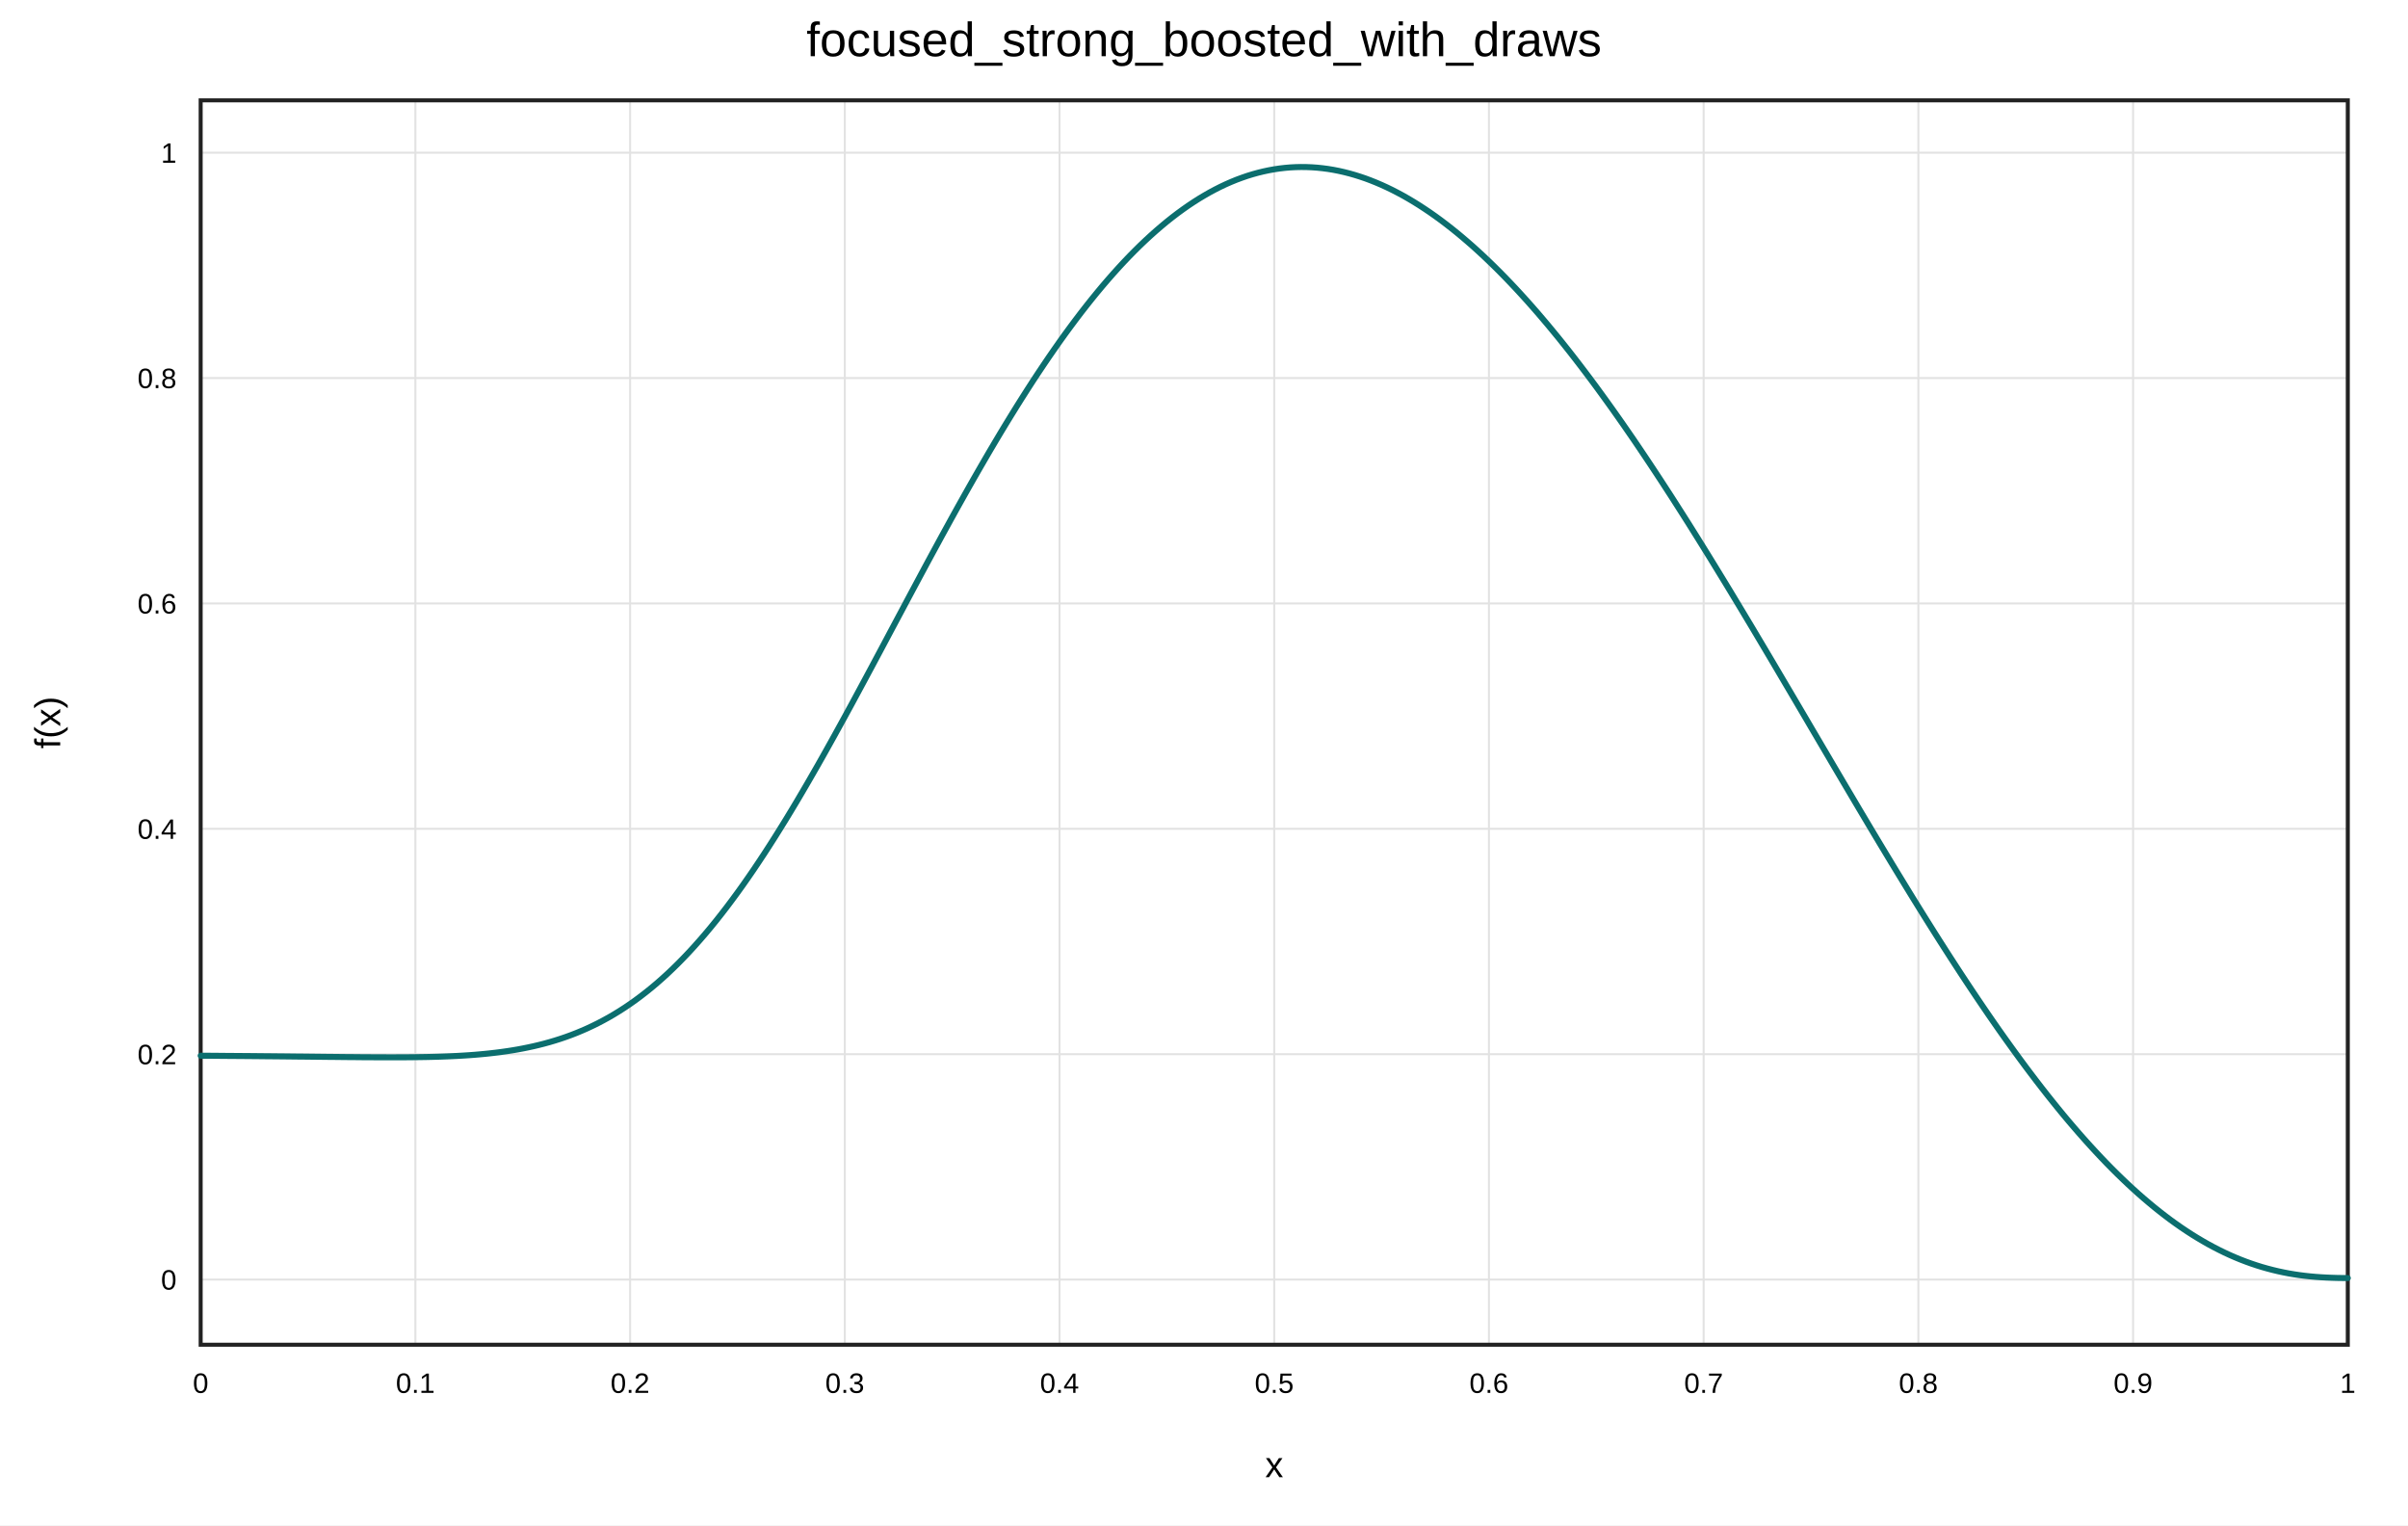
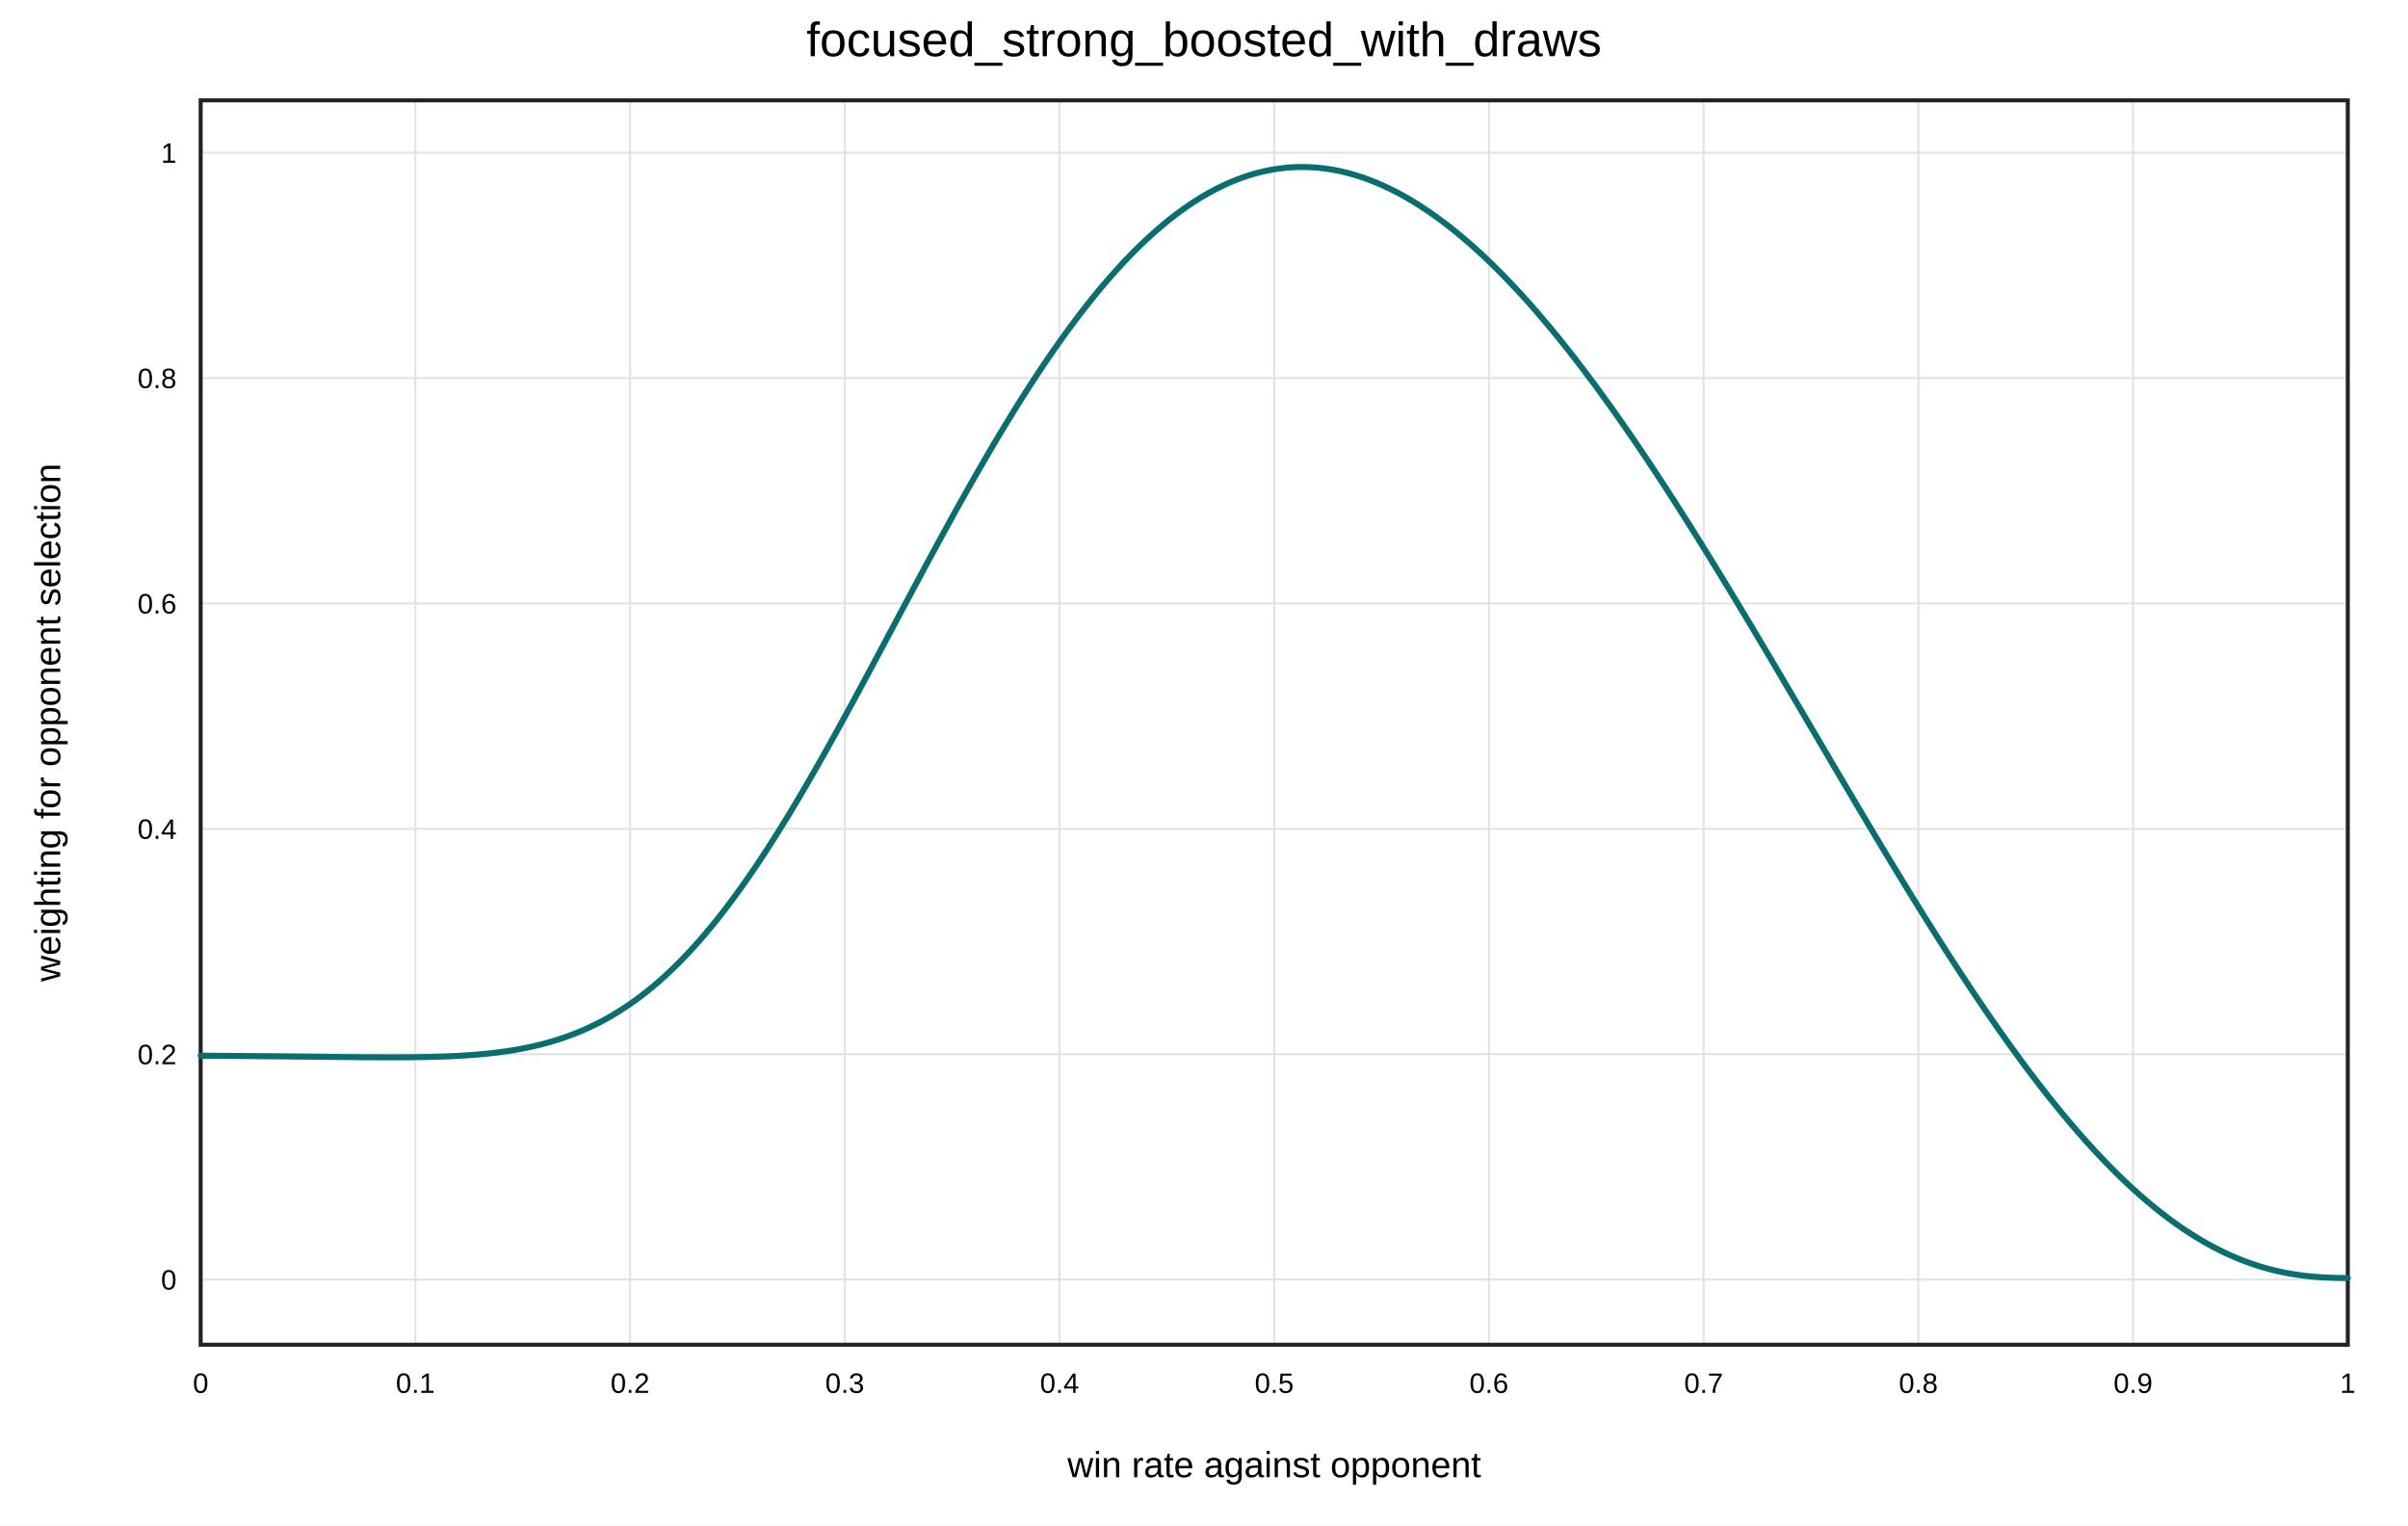
<svg xmlns="http://www.w3.org/2000/svg" width="1200" height="760" viewBox="0 0 1200 760">
  <rect width="100%" height="100%" fill="white" />
  <text x="600.0" y="28" text-anchor="middle" font-size="24" font-family="Arial">focused_strong_boosted_with_draws</text>
  <line x1="100.00" y1="50" x2="100.00" y2="670" stroke="#e2e2e2" stroke-width="1" />
  <text x="100.00" y="694" text-anchor="middle" font-size="14" font-family="Arial">0</text>
  <line x1="207.00" y1="50" x2="207.00" y2="670" stroke="#e2e2e2" stroke-width="1" />
  <text x="207.00" y="694" text-anchor="middle" font-size="14" font-family="Arial">0.1</text>
  <line x1="314.00" y1="50" x2="314.00" y2="670" stroke="#e2e2e2" stroke-width="1" />
  <text x="314.00" y="694" text-anchor="middle" font-size="14" font-family="Arial">0.2</text>
  <line x1="421.00" y1="50" x2="421.00" y2="670" stroke="#e2e2e2" stroke-width="1" />
  <text x="421.00" y="694" text-anchor="middle" font-size="14" font-family="Arial">0.3</text>
  <line x1="528.00" y1="50" x2="528.00" y2="670" stroke="#e2e2e2" stroke-width="1" />
  <text x="528.00" y="694" text-anchor="middle" font-size="14" font-family="Arial">0.4</text>
  <line x1="635.00" y1="50" x2="635.00" y2="670" stroke="#e2e2e2" stroke-width="1" />
  <text x="635.00" y="694" text-anchor="middle" font-size="14" font-family="Arial">0.5</text>
  <line x1="742.00" y1="50" x2="742.00" y2="670" stroke="#e2e2e2" stroke-width="1" />
  <text x="742.00" y="694" text-anchor="middle" font-size="14" font-family="Arial">0.6</text>
  <line x1="849.00" y1="50" x2="849.00" y2="670" stroke="#e2e2e2" stroke-width="1" />
  <text x="849.00" y="694" text-anchor="middle" font-size="14" font-family="Arial">0.7</text>
  <line x1="956.00" y1="50" x2="956.00" y2="670" stroke="#e2e2e2" stroke-width="1" />
  <text x="956.00" y="694" text-anchor="middle" font-size="14" font-family="Arial">0.8</text>
  <line x1="1063.00" y1="50" x2="1063.00" y2="670" stroke="#e2e2e2" stroke-width="1" />
  <text x="1063.00" y="694" text-anchor="middle" font-size="14" font-family="Arial">0.9</text>
  <line x1="1170.00" y1="50" x2="1170.00" y2="670" stroke="#e2e2e2" stroke-width="1" />
  <text x="1170.00" y="694" text-anchor="middle" font-size="14" font-family="Arial">1</text>
  <line x1="100" y1="637.54" x2="1170" y2="637.54" stroke="#e2e2e2" stroke-width="1" />
  <text x="88" y="642.54" text-anchor="end" font-size="14" font-family="Arial">0</text>
  <line x1="100" y1="525.25" x2="1170" y2="525.25" stroke="#e2e2e2" stroke-width="1" />
  <text x="88" y="530.25" text-anchor="end" font-size="14" font-family="Arial">0.2</text>
  <line x1="100" y1="412.95" x2="1170" y2="412.95" stroke="#e2e2e2" stroke-width="1" />
  <text x="88" y="417.95" text-anchor="end" font-size="14" font-family="Arial">0.4</text>
  <line x1="100" y1="300.66" x2="1170" y2="300.66" stroke="#e2e2e2" stroke-width="1" />
  <text x="88" y="305.66" text-anchor="end" font-size="14" font-family="Arial">0.6</text>
  <line x1="100" y1="188.37" x2="1170" y2="188.37" stroke="#e2e2e2" stroke-width="1" />
  <text x="88" y="193.37" text-anchor="end" font-size="14" font-family="Arial">0.8</text>
  <line x1="100" y1="76.08" x2="1170" y2="76.08" stroke="#e2e2e2" stroke-width="1" />
  <text x="88" y="81.08" text-anchor="end" font-size="14" font-family="Arial">1</text>
  <line x1="100" y1="-36.22" x2="1170" y2="-36.22" stroke="#e2e2e2" stroke-width="1" />
  <text x="88" y="-31.22" text-anchor="end" font-size="14" font-family="Arial">1.2</text>
  <rect x="100" y="50" width="1070" height="620" fill="none" stroke="#222222" stroke-width="2" />
-   <text x="635.00" y="736" text-anchor="middle" font-size="18" font-family="Arial">x</text>
-   <text x="30" y="360.00" transform="rotate(-90 30,360.00)" text-anchor="middle" font-size="18" font-family="Arial">f(x)</text>
+   <text x="635.00" y="736" text-anchor="middle" font-size="18" font-family="Arial">win rate against opponent</text>
+   <text x="30" y="360.00" transform="rotate(-90 30,360.00)" text-anchor="middle" font-size="18" font-family="Arial">weighting for opponent selection</text>
  <polyline fill="none" stroke="#0B6E6E" stroke-width="3" stroke-linejoin="round" stroke-linecap="round" points="100.00,526.00 102.67,526.02 105.35,526.03 108.03,526.05 110.70,526.08 113.38,526.10 116.05,526.12 118.72,526.14 121.40,526.16 124.08,526.18 126.75,526.21 129.43,526.23 132.10,526.26 134.78,526.28 137.45,526.31 140.12,526.33 142.80,526.36 145.47,526.39 148.15,526.42 150.82,526.44 153.50,526.47 156.18,526.50 158.85,526.53 161.53,526.56 164.20,526.59 166.88,526.61 169.55,526.64 172.23,526.67 174.90,526.69 177.57,526.71 180.25,526.74 182.93,526.75 185.60,526.77 188.28,526.78 190.95,526.79 193.62,526.80 196.30,526.80 198.97,526.79 201.65,526.78 204.32,526.76 207.00,526.73 209.68,526.69 212.35,526.65 215.02,526.59 217.70,526.52 220.38,526.43 223.05,526.33 225.73,526.21 228.40,526.08 231.07,525.92 233.75,525.75 236.43,525.55 239.10,525.32 241.78,525.07 244.45,524.79 247.12,524.48 249.80,524.14 252.48,523.76 255.15,523.35 257.82,522.90 260.50,522.40 263.17,521.86 265.85,521.28 268.52,520.65 271.20,519.97 273.88,519.23 276.55,518.44 279.23,517.59 281.90,516.68 284.58,515.71 287.25,514.67 289.92,513.56 292.60,512.39 295.27,511.14 297.95,509.82 300.62,508.42 303.30,506.95 305.98,505.39 308.65,503.75 311.33,502.03 314.00,500.22 316.68,498.33 319.35,496.34 322.02,494.27 324.70,492.11 327.38,489.85 330.05,487.50 332.73,485.06 335.40,482.52 338.08,479.89 340.75,477.16 343.43,474.34 346.10,471.42 348.77,468.41 351.45,465.31 354.12,462.12 356.80,458.83 359.47,455.45 362.15,451.98 364.82,448.42 367.50,444.78 370.18,441.05 372.85,437.23 375.53,433.34 378.20,429.36 380.88,425.31 383.55,421.18 386.23,416.98 388.90,412.71 391.58,408.38 394.25,403.98 396.93,399.51 399.60,394.99 402.28,390.41 404.95,385.78 407.63,381.11 410.30,376.38 412.97,371.61 415.65,366.80 418.32,361.96 421.00,357.08 423.68,352.18 426.35,347.24 429.02,342.29 431.70,337.31 434.38,332.32 437.05,327.32 439.73,322.30 442.40,317.28 445.07,312.26 447.75,307.24 450.43,302.22 453.10,297.20 455.78,292.20 458.45,287.21 461.12,282.23 463.80,277.27 466.48,272.34 469.15,267.42 471.83,262.54 474.50,257.68 477.17,252.86 479.85,248.07 482.52,243.32 485.20,238.60 487.88,233.93 490.55,229.31 493.22,224.73 495.90,220.20 498.57,215.72 501.25,211.29 503.93,206.92 506.60,202.60 509.28,198.34 511.95,194.15 514.62,190.01 517.30,185.94 519.98,181.93 522.65,177.99 525.33,174.12 528.00,170.31 530.67,166.58 533.35,162.92 536.03,159.33 538.70,155.82 541.38,152.38 544.05,149.02 546.72,145.74 549.40,142.53 552.08,139.40 554.75,136.36 557.42,133.39 560.10,130.50 562.77,127.70 565.45,124.98 568.12,122.34 570.80,119.79 573.48,117.32 576.15,114.94 578.83,112.64 581.50,110.42 584.17,108.30 586.85,106.25 589.53,104.30 592.20,102.43 594.88,100.65 597.55,98.95 600.23,97.35 602.90,95.82 605.58,94.39 608.25,93.04 610.92,91.78 613.60,90.61 616.27,89.52 618.95,88.53 621.62,87.61 624.30,86.79 626.98,86.05 629.65,85.40 632.33,84.83 635.00,84.35 637.68,83.95 640.35,83.64 643.03,83.41 645.70,83.27 648.38,83.21 651.05,83.24 653.72,83.35 656.40,83.54 659.07,83.82 661.75,84.17 664.42,84.61 667.10,85.13 669.77,85.73 672.45,86.41 675.12,87.17 677.80,88.01 680.48,88.92 683.15,89.92 685.82,90.99 688.50,92.14 691.17,93.36 693.85,94.66 696.52,96.04 699.20,97.48 701.88,99.01 704.55,100.60 707.23,102.27 709.90,104.01 712.58,105.81 715.25,107.69 717.93,109.64 720.60,111.66 723.27,113.74 725.95,115.89 728.62,118.11 731.30,120.40 733.98,122.74 736.65,125.16 739.33,127.63 742.00,130.17 744.68,132.77 747.35,135.43 750.03,138.15 752.70,140.93 755.38,143.77 758.05,146.67 760.73,149.62 763.40,152.63 766.08,155.69 768.75,158.81 771.43,161.98 774.10,165.21 776.78,168.48 779.45,171.81 782.13,175.18 784.80,178.61 787.47,182.08 790.15,185.60 792.82,189.16 795.50,192.77 798.17,196.43 800.85,200.13 803.52,203.86 806.20,207.65 808.88,211.47 811.55,215.33 814.23,219.22 816.90,223.16 819.57,227.13 822.25,231.14 824.92,235.18 827.60,239.25 830.27,243.36 832.95,247.49 835.62,251.66 838.30,255.86 840.98,260.08 843.65,264.33 846.33,268.61 849.00,272.91 851.68,277.23 854.35,281.58 857.02,285.95 859.70,290.33 862.38,294.74 865.05,299.17 867.73,303.61 870.40,308.06 873.08,312.53 875.75,317.02 878.43,321.52 881.10,326.02 883.78,330.54 886.45,335.07 889.12,339.60 891.80,344.14 894.48,348.68 897.15,353.23 899.83,357.78 902.50,362.34 905.18,366.89 907.85,371.44 910.53,375.99 913.20,380.54 915.88,385.08 918.55,389.61 921.23,394.14 923.90,398.66 926.57,403.17 929.25,407.67 931.92,412.16 934.60,416.63 937.27,421.09 939.95,425.54 942.62,429.96 945.30,434.37 947.98,438.76 950.65,443.13 953.32,447.48 956.00,451.80 958.67,456.10 961.35,460.37 964.02,464.62 966.70,468.84 969.38,473.03 972.05,477.19 974.73,481.31 977.40,485.41 980.08,489.47 982.75,493.49 985.43,497.48 988.10,501.43 990.77,505.34 993.45,509.22 996.12,513.05 998.80,516.84 1001.48,520.58 1004.15,524.28 1006.83,527.94 1009.50,531.55 1012.18,535.11 1014.85,538.62 1017.53,542.09 1020.20,545.50 1022.88,548.86 1025.55,552.16 1028.22,555.42 1030.90,558.62 1033.58,561.76 1036.25,564.84 1038.93,567.87 1041.60,570.84 1044.28,573.75 1046.95,576.60 1049.62,579.39 1052.30,582.12 1054.97,584.78 1057.65,587.38 1060.32,589.92 1063.00,592.39 1065.67,594.80 1068.35,597.14 1071.03,599.41 1073.70,601.62 1076.38,603.76 1079.05,605.83 1081.72,607.84 1084.40,609.77 1087.07,611.64 1089.75,613.43 1092.42,615.16 1095.10,616.81 1097.78,618.40 1100.45,619.92 1103.12,621.36 1105.80,622.74 1108.47,624.05 1111.15,625.29 1113.83,626.46 1116.50,627.56 1119.18,628.59 1121.85,629.55 1124.53,630.45 1127.20,631.28 1129.88,632.04 1132.55,632.74 1135.23,633.38 1137.90,633.95 1140.58,634.47 1143.25,634.92 1145.92,635.32 1148.60,635.66 1151.28,635.95 1153.95,636.19 1156.62,636.38 1159.30,636.53 1161.98,636.64 1164.65,636.72 1167.33,636.76 1170.00,636.79" />
</svg>
